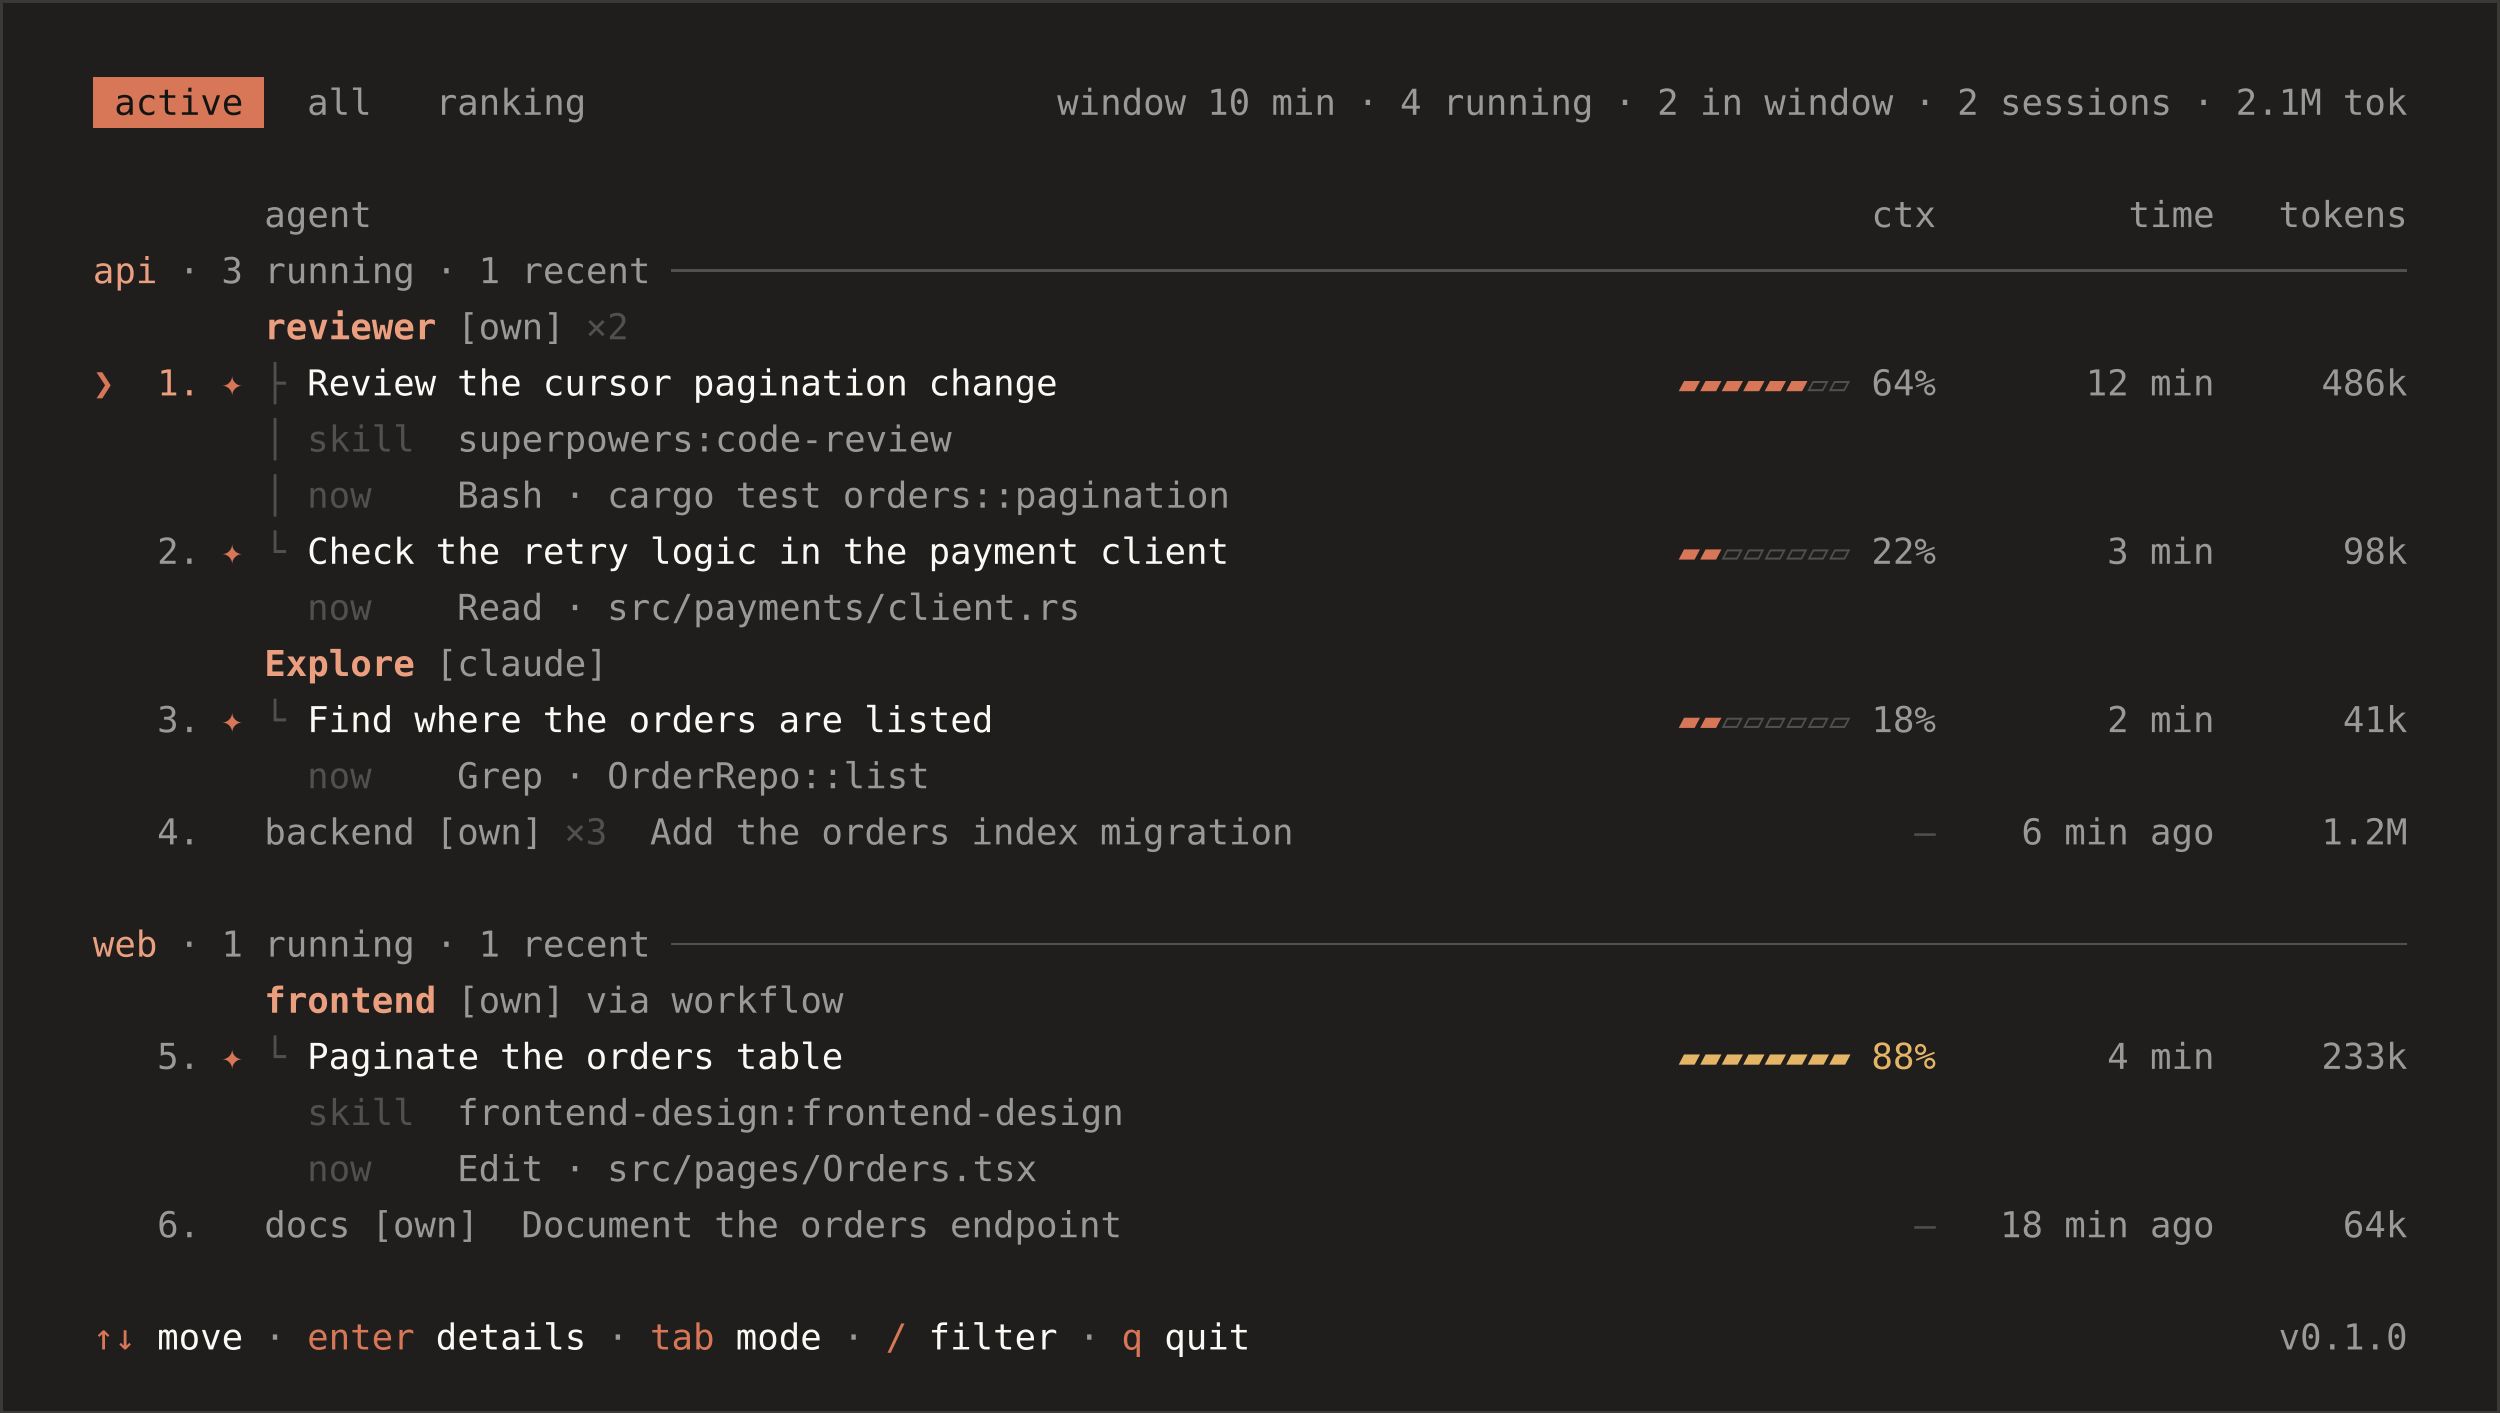
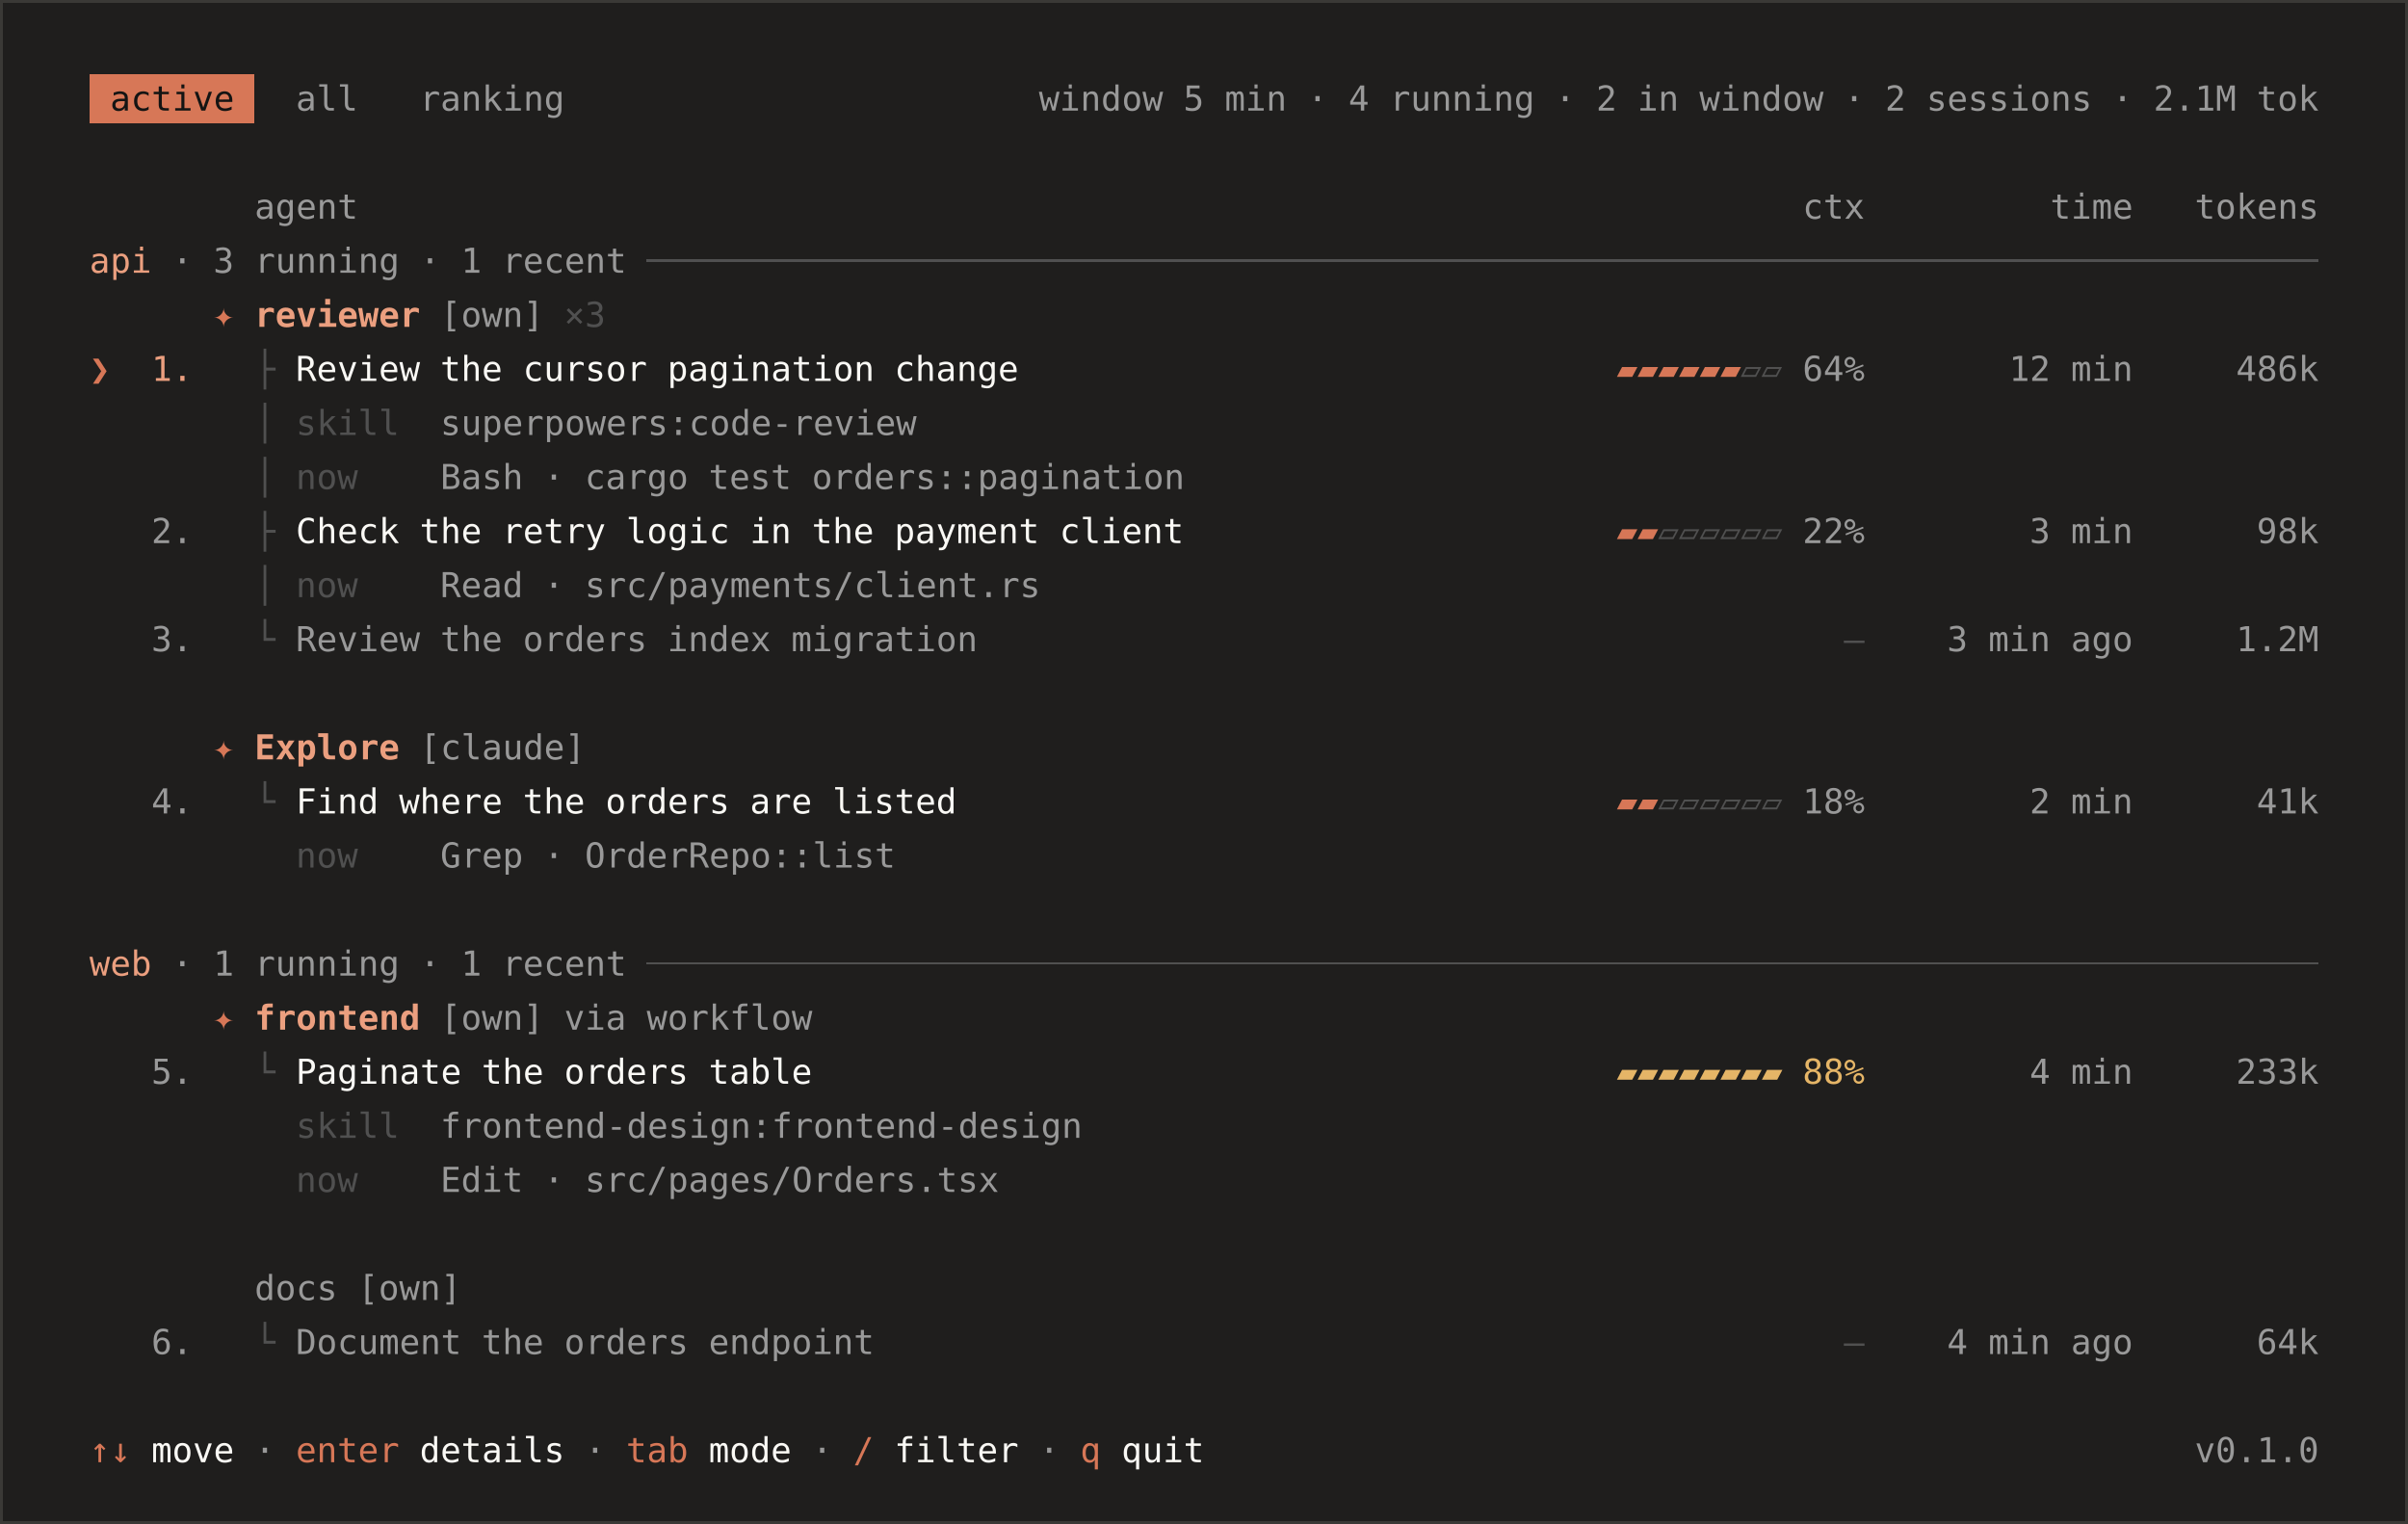
- <svg xmlns="http://www.w3.org/2000/svg" shape-rendering="crispEdges" width="980" height="554" viewBox="0 0 980 554">
-   <rect width="980" height="554" fill="#1f1e1d" />
-   <rect x="0.5" y="0.5" width="979" height="553" fill="none" stroke="#3a3936" />
+ <svg xmlns="http://www.w3.org/2000/svg" shape-rendering="crispEdges" width="980" height="620" viewBox="0 0 980 620">
+   <rect width="980" height="620" fill="#1f1e1d" />
+   <rect x="0.5" y="0.5" width="979" height="619" fill="none" stroke="#3a3936" />
  <g font-family="'IBM Plex Mono','JetBrains Mono',Menlo,'DejaVu Sans Mono',ui-monospace,monospace" font-size="14" xml:space="preserve">
    <rect x="36.4" y="30" width="67.2" height="20" fill="#d77757" />
    <text x="44.8" y="45" fill="#141413" textLength="50.4" lengthAdjust="spacing">active</text>
    <text x="120.4" y="45" fill="#999999" textLength="25.2" lengthAdjust="spacing">all</text>
    <text x="170.8" y="45" fill="#999999" textLength="58.8" lengthAdjust="spacing">ranking</text>
-     <text x="414.4" y="45" fill="#999999" textLength="50.4" lengthAdjust="spacing">window</text>
-     <text x="473.2" y="45" fill="#999999" textLength="16.8" lengthAdjust="spacing">10</text>
+     <text x="422.8" y="45" fill="#999999" textLength="50.4" lengthAdjust="spacing">window</text>
+     <text x="481.6" y="45" fill="#999999">5</text>
    <text x="498.4" y="45" fill="#999999" textLength="25.2" lengthAdjust="spacing">min</text>
    <text x="532.0" y="45" fill="#999999">·</text>
    <text x="548.8" y="45" fill="#999999">4</text>
    <text x="565.6" y="45" fill="#999999" textLength="58.8" lengthAdjust="spacing">running</text>
    <text x="632.8" y="45" fill="#999999">·</text>
    <text x="649.6" y="45" fill="#999999">2</text>
    <text x="666.4" y="45" fill="#999999" textLength="16.8" lengthAdjust="spacing">in</text>
    <text x="691.6" y="45" fill="#999999" textLength="50.4" lengthAdjust="spacing">window</text>
    <text x="750.4" y="45" fill="#999999">·</text>
    <text x="767.2" y="45" fill="#999999">2</text>
    <text x="784.0" y="45" fill="#999999" textLength="67.2" lengthAdjust="spacing">sessions</text>
    <text x="859.6" y="45" fill="#999999">·</text>
    <text x="876.4" y="45" fill="#999999" textLength="33.6" lengthAdjust="spacing">2.1M</text>
    <text x="918.4" y="45" fill="#999999" textLength="25.2" lengthAdjust="spacing">tok</text>
    <text x="103.6" y="89" fill="#999999" textLength="42.0" lengthAdjust="spacing">agent</text>
    <text x="733.6" y="89" fill="#999999" textLength="25.2" lengthAdjust="spacing">ctx</text>
    <text x="834.4" y="89" fill="#999999" textLength="33.6" lengthAdjust="spacing">time</text>
    <text x="893.2" y="89" fill="#999999" textLength="50.4" lengthAdjust="spacing">tokens</text>
    <text x="36.4" y="111" fill="#eb9f7f" textLength="25.2" lengthAdjust="spacing">api</text>
    <text x="70.0" y="111" fill="#999999">·</text>
    <text x="86.8" y="111" fill="#999999">3</text>
    <text x="103.6" y="111" fill="#999999" textLength="58.8" lengthAdjust="spacing">running</text>
    <text x="170.8" y="111" fill="#999999">·</text>
    <text x="187.6" y="111" fill="#999999">1</text>
    <text x="204.4" y="111" fill="#999999" textLength="50.4" lengthAdjust="spacing">recent</text>
    <line x1="263.2" y1="106" x2="943.6" y2="106" stroke="#505050" stroke-width="1" />
+     <text x="86.8" y="133" fill="#d77757">✦</text>
    <text x="103.6" y="133" fill="#eb9f7f" font-weight="700" textLength="67.2" lengthAdjust="spacing">reviewer</text>
    <text x="179.2" y="133" fill="#999999" textLength="42.0" lengthAdjust="spacing">[own]</text>
-     <text x="229.6" y="133" fill="#505050" textLength="16.8" lengthAdjust="spacing">×2</text>
+     <text x="229.6" y="133" fill="#505050" textLength="16.8" lengthAdjust="spacing">×3</text>
    <text x="36.4" y="155" fill="#d77757">❯</text>
    <text x="61.6" y="155" fill="#eb9f7f" textLength="16.8" lengthAdjust="spacing">1.</text>
-     <text x="86.8" y="155" fill="#d77757">✦</text>
    <text x="103.6" y="155" fill="#505050">├</text>
    <text x="120.4" y="155" fill="#faf9f5" textLength="50.4" lengthAdjust="spacing">Review</text>
    <text x="179.2" y="155" fill="#faf9f5" textLength="25.2" lengthAdjust="spacing">the</text>
    <text x="212.8" y="155" fill="#faf9f5" textLength="50.4" lengthAdjust="spacing">cursor</text>
    <text x="271.6" y="155" fill="#faf9f5" textLength="84.0" lengthAdjust="spacing">pagination</text>
    <text x="364.0" y="155" fill="#faf9f5" textLength="50.4" lengthAdjust="spacing">change</text>
    <text x="658.0" y="155" fill="#d77757" textLength="50.4" lengthAdjust="spacingAndGlyphs">▰▰▰▰▰▰</text>
    <text x="708.4" y="155" fill="#505050" textLength="16.8" lengthAdjust="spacingAndGlyphs">▱▱</text>
    <text x="733.6" y="155" fill="#999999" textLength="25.2" lengthAdjust="spacing">64%</text>
    <text x="817.6" y="155" fill="#999999" textLength="16.8" lengthAdjust="spacing">12</text>
    <text x="842.8" y="155" fill="#999999" textLength="25.2" lengthAdjust="spacing">min</text>
    <text x="910.0" y="155" fill="#999999" textLength="33.6" lengthAdjust="spacing">486k</text>
    <text x="103.6" y="177" fill="#505050">│</text>
    <text x="120.4" y="177" fill="#505050" textLength="42.0" lengthAdjust="spacing">skill</text>
    <text x="179.2" y="177" fill="#999999" textLength="193.2" lengthAdjust="spacing">superpowers:code-review</text>
    <text x="103.6" y="199" fill="#505050">│</text>
    <text x="120.4" y="199" fill="#505050" textLength="25.2" lengthAdjust="spacing">now</text>
    <text x="179.2" y="199" fill="#999999" textLength="33.6" lengthAdjust="spacing">Bash</text>
    <text x="221.2" y="199" fill="#999999">·</text>
    <text x="238.0" y="199" fill="#999999" textLength="42.0" lengthAdjust="spacing">cargo</text>
    <text x="288.4" y="199" fill="#999999" textLength="33.6" lengthAdjust="spacing">test</text>
    <text x="330.4" y="199" fill="#999999" textLength="151.2" lengthAdjust="spacing">orders::pagination</text>
    <text x="61.6" y="221" fill="#999999" textLength="16.8" lengthAdjust="spacing">2.</text>
-     <text x="86.8" y="221" fill="#d77757">✦</text>
-     <text x="103.6" y="221" fill="#505050">└</text>
+     <text x="103.6" y="221" fill="#505050">├</text>
    <text x="120.4" y="221" fill="#faf9f5" textLength="42.0" lengthAdjust="spacing">Check</text>
    <text x="170.8" y="221" fill="#faf9f5" textLength="25.2" lengthAdjust="spacing">the</text>
    <text x="204.4" y="221" fill="#faf9f5" textLength="42.0" lengthAdjust="spacing">retry</text>
    <text x="254.8" y="221" fill="#faf9f5" textLength="42.0" lengthAdjust="spacing">logic</text>
    <text x="305.2" y="221" fill="#faf9f5" textLength="16.8" lengthAdjust="spacing">in</text>
    <text x="330.4" y="221" fill="#faf9f5" textLength="25.2" lengthAdjust="spacing">the</text>
    <text x="364.0" y="221" fill="#faf9f5" textLength="58.8" lengthAdjust="spacing">payment</text>
    <text x="431.2" y="221" fill="#faf9f5" textLength="50.4" lengthAdjust="spacing">client</text>
    <text x="658.0" y="221" fill="#d77757" textLength="16.8" lengthAdjust="spacingAndGlyphs">▰▰</text>
    <text x="674.8" y="221" fill="#505050" textLength="50.4" lengthAdjust="spacingAndGlyphs">▱▱▱▱▱▱</text>
    <text x="733.6" y="221" fill="#999999" textLength="25.2" lengthAdjust="spacing">22%</text>
    <text x="826.0" y="221" fill="#999999">3</text>
    <text x="842.8" y="221" fill="#999999" textLength="25.2" lengthAdjust="spacing">min</text>
    <text x="918.4" y="221" fill="#999999" textLength="25.2" lengthAdjust="spacing">98k</text>
+     <text x="103.6" y="243" fill="#505050">│</text>
    <text x="120.4" y="243" fill="#505050" textLength="25.2" lengthAdjust="spacing">now</text>
    <text x="179.2" y="243" fill="#999999" textLength="33.6" lengthAdjust="spacing">Read</text>
    <text x="221.2" y="243" fill="#999999">·</text>
    <text x="238.0" y="243" fill="#999999" textLength="184.8" lengthAdjust="spacing">src/payments/client.rs</text>
-     <text x="103.6" y="265" fill="#eb9f7f" font-weight="700" textLength="58.8" lengthAdjust="spacing">Explore</text>
-     <text x="170.8" y="265" fill="#999999" textLength="67.2" lengthAdjust="spacing">[claude]</text>
-     <text x="61.6" y="287" fill="#999999" textLength="16.8" lengthAdjust="spacing">3.</text>
-     <text x="86.8" y="287" fill="#d77757">✦</text>
-     <text x="103.6" y="287" fill="#505050">└</text>
-     <text x="120.4" y="287" fill="#faf9f5" textLength="33.6" lengthAdjust="spacing">Find</text>
-     <text x="162.4" y="287" fill="#faf9f5" textLength="42.0" lengthAdjust="spacing">where</text>
-     <text x="212.8" y="287" fill="#faf9f5" textLength="25.2" lengthAdjust="spacing">the</text>
-     <text x="246.4" y="287" fill="#faf9f5" textLength="50.4" lengthAdjust="spacing">orders</text>
-     <text x="305.2" y="287" fill="#faf9f5" textLength="25.2" lengthAdjust="spacing">are</text>
-     <text x="338.8" y="287" fill="#faf9f5" textLength="50.4" lengthAdjust="spacing">listed</text>
-     <text x="658.0" y="287" fill="#d77757" textLength="16.8" lengthAdjust="spacingAndGlyphs">▰▰</text>
-     <text x="674.8" y="287" fill="#505050" textLength="50.4" lengthAdjust="spacingAndGlyphs">▱▱▱▱▱▱</text>
-     <text x="733.6" y="287" fill="#999999" textLength="25.2" lengthAdjust="spacing">18%</text>
-     <text x="826.0" y="287" fill="#999999">2</text>
-     <text x="842.8" y="287" fill="#999999" textLength="25.2" lengthAdjust="spacing">min</text>
-     <text x="918.4" y="287" fill="#999999" textLength="25.2" lengthAdjust="spacing">41k</text>
-     <text x="120.4" y="309" fill="#505050" textLength="25.2" lengthAdjust="spacing">now</text>
-     <text x="179.2" y="309" fill="#999999" textLength="33.6" lengthAdjust="spacing">Grep</text>
-     <text x="221.2" y="309" fill="#999999">·</text>
-     <text x="238.0" y="309" fill="#999999" textLength="126.0" lengthAdjust="spacing">OrderRepo::list</text>
+     <text x="61.6" y="265" fill="#999999" textLength="16.8" lengthAdjust="spacing">3.</text>
+     <text x="103.6" y="265" fill="#505050">└</text>
+     <text x="120.4" y="265" fill="#999999" textLength="50.4" lengthAdjust="spacing">Review</text>
+     <text x="179.2" y="265" fill="#999999" textLength="25.2" lengthAdjust="spacing">the</text>
+     <text x="212.8" y="265" fill="#999999" textLength="50.4" lengthAdjust="spacing">orders</text>
+     <text x="271.6" y="265" fill="#999999" textLength="42.0" lengthAdjust="spacing">index</text>
+     <text x="322.0" y="265" fill="#999999" textLength="75.6" lengthAdjust="spacing">migration</text>
+     <text x="750.4" y="265" fill="#505050">—</text>
+     <text x="792.4" y="265" fill="#999999">3</text>
+     <text x="809.2" y="265" fill="#999999" textLength="25.2" lengthAdjust="spacing">min</text>
+     <text x="842.8" y="265" fill="#999999" textLength="25.2" lengthAdjust="spacing">ago</text>
+     <text x="910.0" y="265" fill="#999999" textLength="33.6" lengthAdjust="spacing">1.2M</text>
+     <text x="86.8" y="309" fill="#d77757">✦</text>
+     <text x="103.6" y="309" fill="#eb9f7f" font-weight="700" textLength="58.8" lengthAdjust="spacing">Explore</text>
+     <text x="170.8" y="309" fill="#999999" textLength="67.2" lengthAdjust="spacing">[claude]</text>
    <text x="61.6" y="331" fill="#999999" textLength="16.8" lengthAdjust="spacing">4.</text>
-     <text x="103.6" y="331" fill="#999999" textLength="58.8" lengthAdjust="spacing">backend</text>
-     <text x="170.8" y="331" fill="#999999" textLength="42.0" lengthAdjust="spacing">[own]</text>
-     <text x="221.2" y="331" fill="#505050" textLength="16.8" lengthAdjust="spacing">×3</text>
-     <text x="254.8" y="331" fill="#999999" textLength="25.2" lengthAdjust="spacing">Add</text>
-     <text x="288.4" y="331" fill="#999999" textLength="25.2" lengthAdjust="spacing">the</text>
-     <text x="322.0" y="331" fill="#999999" textLength="50.4" lengthAdjust="spacing">orders</text>
-     <text x="380.8" y="331" fill="#999999" textLength="42.0" lengthAdjust="spacing">index</text>
-     <text x="431.2" y="331" fill="#999999" textLength="75.6" lengthAdjust="spacing">migration</text>
-     <text x="750.4" y="331" fill="#505050">—</text>
-     <text x="792.4" y="331" fill="#999999">6</text>
-     <text x="809.2" y="331" fill="#999999" textLength="25.2" lengthAdjust="spacing">min</text>
-     <text x="842.8" y="331" fill="#999999" textLength="25.2" lengthAdjust="spacing">ago</text>
-     <text x="910.0" y="331" fill="#999999" textLength="33.6" lengthAdjust="spacing">1.2M</text>
-     <text x="36.4" y="375" fill="#eb9f7f" textLength="25.2" lengthAdjust="spacing">web</text>
-     <text x="70.0" y="375" fill="#999999">·</text>
-     <text x="86.8" y="375" fill="#999999">1</text>
-     <text x="103.6" y="375" fill="#999999" textLength="58.8" lengthAdjust="spacing">running</text>
-     <text x="170.8" y="375" fill="#999999">·</text>
-     <text x="187.6" y="375" fill="#999999">1</text>
-     <text x="204.4" y="375" fill="#999999" textLength="50.4" lengthAdjust="spacing">recent</text>
-     <line x1="263.2" y1="370" x2="943.6" y2="370" stroke="#505050" stroke-width="1" />
-     <text x="103.6" y="397" fill="#eb9f7f" font-weight="700" textLength="67.2" lengthAdjust="spacing">frontend</text>
-     <text x="179.2" y="397" fill="#999999" textLength="42.0" lengthAdjust="spacing">[own]</text>
-     <text x="229.6" y="397" fill="#999999" textLength="25.2" lengthAdjust="spacing">via</text>
-     <text x="263.2" y="397" fill="#999999" textLength="67.2" lengthAdjust="spacing">workflow</text>
-     <text x="61.6" y="419" fill="#999999" textLength="16.8" lengthAdjust="spacing">5.</text>
+     <text x="103.6" y="331" fill="#505050">└</text>
+     <text x="120.4" y="331" fill="#faf9f5" textLength="33.6" lengthAdjust="spacing">Find</text>
+     <text x="162.4" y="331" fill="#faf9f5" textLength="42.0" lengthAdjust="spacing">where</text>
+     <text x="212.8" y="331" fill="#faf9f5" textLength="25.2" lengthAdjust="spacing">the</text>
+     <text x="246.4" y="331" fill="#faf9f5" textLength="50.4" lengthAdjust="spacing">orders</text>
+     <text x="305.2" y="331" fill="#faf9f5" textLength="25.2" lengthAdjust="spacing">are</text>
+     <text x="338.8" y="331" fill="#faf9f5" textLength="50.4" lengthAdjust="spacing">listed</text>
+     <text x="658.0" y="331" fill="#d77757" textLength="16.8" lengthAdjust="spacingAndGlyphs">▰▰</text>
+     <text x="674.8" y="331" fill="#505050" textLength="50.4" lengthAdjust="spacingAndGlyphs">▱▱▱▱▱▱</text>
+     <text x="733.6" y="331" fill="#999999" textLength="25.2" lengthAdjust="spacing">18%</text>
+     <text x="826.0" y="331" fill="#999999">2</text>
+     <text x="842.8" y="331" fill="#999999" textLength="25.2" lengthAdjust="spacing">min</text>
+     <text x="918.4" y="331" fill="#999999" textLength="25.2" lengthAdjust="spacing">41k</text>
+     <text x="120.4" y="353" fill="#505050" textLength="25.2" lengthAdjust="spacing">now</text>
+     <text x="179.2" y="353" fill="#999999" textLength="33.6" lengthAdjust="spacing">Grep</text>
+     <text x="221.2" y="353" fill="#999999">·</text>
+     <text x="238.0" y="353" fill="#999999" textLength="126.0" lengthAdjust="spacing">OrderRepo::list</text>
+     <text x="36.4" y="397" fill="#eb9f7f" textLength="25.2" lengthAdjust="spacing">web</text>
+     <text x="70.0" y="397" fill="#999999">·</text>
+     <text x="86.8" y="397" fill="#999999">1</text>
+     <text x="103.6" y="397" fill="#999999" textLength="58.8" lengthAdjust="spacing">running</text>
+     <text x="170.8" y="397" fill="#999999">·</text>
+     <text x="187.6" y="397" fill="#999999">1</text>
+     <text x="204.4" y="397" fill="#999999" textLength="50.4" lengthAdjust="spacing">recent</text>
+     <line x1="263.2" y1="392" x2="943.6" y2="392" stroke="#505050" stroke-width="1" />
    <text x="86.8" y="419" fill="#d77757">✦</text>
-     <text x="103.6" y="419" fill="#505050">└</text>
-     <text x="120.4" y="419" fill="#faf9f5" textLength="67.2" lengthAdjust="spacing">Paginate</text>
-     <text x="196.0" y="419" fill="#faf9f5" textLength="25.2" lengthAdjust="spacing">the</text>
-     <text x="229.6" y="419" fill="#faf9f5" textLength="50.4" lengthAdjust="spacing">orders</text>
-     <text x="288.4" y="419" fill="#faf9f5" textLength="42.0" lengthAdjust="spacing">table</text>
-     <text x="658.0" y="419" fill="#e5b567" textLength="67.2" lengthAdjust="spacingAndGlyphs">▰▰▰▰▰▰▰▰</text>
-     <text x="733.6" y="419" fill="#e5b567" textLength="25.2" lengthAdjust="spacing">88%</text>
-     <text x="826.0" y="419" fill="#999999">4</text>
-     <text x="842.8" y="419" fill="#999999" textLength="25.2" lengthAdjust="spacing">min</text>
-     <text x="910.0" y="419" fill="#999999" textLength="33.6" lengthAdjust="spacing">233k</text>
-     <text x="120.4" y="441" fill="#505050" textLength="42.0" lengthAdjust="spacing">skill</text>
-     <text x="179.2" y="441" fill="#999999" textLength="260.4" lengthAdjust="spacing">frontend-design:frontend-design</text>
-     <text x="120.4" y="463" fill="#505050" textLength="25.2" lengthAdjust="spacing">now</text>
-     <text x="179.2" y="463" fill="#999999" textLength="33.6" lengthAdjust="spacing">Edit</text>
-     <text x="221.2" y="463" fill="#999999">·</text>
-     <text x="238.0" y="463" fill="#999999" textLength="168.0" lengthAdjust="spacing">src/pages/Orders.tsx</text>
-     <text x="61.6" y="485" fill="#999999" textLength="16.8" lengthAdjust="spacing">6.</text>
-     <text x="103.6" y="485" fill="#999999" textLength="33.6" lengthAdjust="spacing">docs</text>
-     <text x="145.6" y="485" fill="#999999" textLength="42.0" lengthAdjust="spacing">[own]</text>
-     <text x="204.4" y="485" fill="#999999" textLength="67.2" lengthAdjust="spacing">Document</text>
-     <text x="280.0" y="485" fill="#999999" textLength="25.2" lengthAdjust="spacing">the</text>
-     <text x="313.6" y="485" fill="#999999" textLength="50.4" lengthAdjust="spacing">orders</text>
-     <text x="372.4" y="485" fill="#999999" textLength="67.2" lengthAdjust="spacing">endpoint</text>
-     <text x="750.4" y="485" fill="#505050">—</text>
-     <text x="784.0" y="485" fill="#999999" textLength="16.8" lengthAdjust="spacing">18</text>
-     <text x="809.2" y="485" fill="#999999" textLength="25.2" lengthAdjust="spacing">min</text>
-     <text x="842.8" y="485" fill="#999999" textLength="25.2" lengthAdjust="spacing">ago</text>
-     <text x="918.4" y="485" fill="#999999" textLength="25.2" lengthAdjust="spacing">64k</text>
-     <text x="36.4" y="529" fill="#d77757" textLength="16.8" lengthAdjust="spacing">↑↓</text>
-     <text x="61.6" y="529" fill="#faf9f5" textLength="33.6" lengthAdjust="spacing">move</text>
-     <text x="103.6" y="529" fill="#999999">·</text>
-     <text x="120.4" y="529" fill="#d77757" textLength="42.0" lengthAdjust="spacing">enter</text>
-     <text x="170.8" y="529" fill="#faf9f5" textLength="58.8" lengthAdjust="spacing">details</text>
-     <text x="238.0" y="529" fill="#999999">·</text>
-     <text x="254.8" y="529" fill="#d77757" textLength="25.2" lengthAdjust="spacing">tab</text>
-     <text x="288.4" y="529" fill="#faf9f5" textLength="33.6" lengthAdjust="spacing">mode</text>
-     <text x="330.4" y="529" fill="#999999">·</text>
-     <text x="347.2" y="529" fill="#d77757">/</text>
-     <text x="364.0" y="529" fill="#faf9f5" textLength="50.4" lengthAdjust="spacing">filter</text>
-     <text x="422.8" y="529" fill="#999999">·</text>
-     <text x="439.6" y="529" fill="#d77757">q</text>
-     <text x="456.4" y="529" fill="#faf9f5" textLength="33.6" lengthAdjust="spacing">quit</text>
-     <text x="893.2" y="529" fill="#999999" textLength="50.4" lengthAdjust="spacing">v0.1.0</text>
+     <text x="103.6" y="419" fill="#eb9f7f" font-weight="700" textLength="67.2" lengthAdjust="spacing">frontend</text>
+     <text x="179.2" y="419" fill="#999999" textLength="42.0" lengthAdjust="spacing">[own]</text>
+     <text x="229.6" y="419" fill="#999999" textLength="25.2" lengthAdjust="spacing">via</text>
+     <text x="263.2" y="419" fill="#999999" textLength="67.2" lengthAdjust="spacing">workflow</text>
+     <text x="61.6" y="441" fill="#999999" textLength="16.8" lengthAdjust="spacing">5.</text>
+     <text x="103.6" y="441" fill="#505050">└</text>
+     <text x="120.4" y="441" fill="#faf9f5" textLength="67.2" lengthAdjust="spacing">Paginate</text>
+     <text x="196.0" y="441" fill="#faf9f5" textLength="25.2" lengthAdjust="spacing">the</text>
+     <text x="229.6" y="441" fill="#faf9f5" textLength="50.4" lengthAdjust="spacing">orders</text>
+     <text x="288.4" y="441" fill="#faf9f5" textLength="42.0" lengthAdjust="spacing">table</text>
+     <text x="658.0" y="441" fill="#e5b567" textLength="67.2" lengthAdjust="spacingAndGlyphs">▰▰▰▰▰▰▰▰</text>
+     <text x="733.6" y="441" fill="#e5b567" textLength="25.2" lengthAdjust="spacing">88%</text>
+     <text x="826.0" y="441" fill="#999999">4</text>
+     <text x="842.8" y="441" fill="#999999" textLength="25.2" lengthAdjust="spacing">min</text>
+     <text x="910.0" y="441" fill="#999999" textLength="33.6" lengthAdjust="spacing">233k</text>
+     <text x="120.4" y="463" fill="#505050" textLength="42.0" lengthAdjust="spacing">skill</text>
+     <text x="179.2" y="463" fill="#999999" textLength="260.4" lengthAdjust="spacing">frontend-design:frontend-design</text>
+     <text x="120.4" y="485" fill="#505050" textLength="25.2" lengthAdjust="spacing">now</text>
+     <text x="179.2" y="485" fill="#999999" textLength="33.6" lengthAdjust="spacing">Edit</text>
+     <text x="221.2" y="485" fill="#999999">·</text>
+     <text x="238.0" y="485" fill="#999999" textLength="168.0" lengthAdjust="spacing">src/pages/Orders.tsx</text>
+     <text x="103.6" y="529" fill="#999999" textLength="33.6" lengthAdjust="spacing">docs</text>
+     <text x="145.6" y="529" fill="#999999" textLength="42.0" lengthAdjust="spacing">[own]</text>
+     <text x="61.6" y="551" fill="#999999" textLength="16.8" lengthAdjust="spacing">6.</text>
+     <text x="103.6" y="551" fill="#505050">└</text>
+     <text x="120.4" y="551" fill="#999999" textLength="67.2" lengthAdjust="spacing">Document</text>
+     <text x="196.0" y="551" fill="#999999" textLength="25.2" lengthAdjust="spacing">the</text>
+     <text x="229.6" y="551" fill="#999999" textLength="50.4" lengthAdjust="spacing">orders</text>
+     <text x="288.4" y="551" fill="#999999" textLength="67.2" lengthAdjust="spacing">endpoint</text>
+     <text x="750.4" y="551" fill="#505050">—</text>
+     <text x="792.4" y="551" fill="#999999">4</text>
+     <text x="809.2" y="551" fill="#999999" textLength="25.2" lengthAdjust="spacing">min</text>
+     <text x="842.8" y="551" fill="#999999" textLength="25.2" lengthAdjust="spacing">ago</text>
+     <text x="918.4" y="551" fill="#999999" textLength="25.2" lengthAdjust="spacing">64k</text>
+     <text x="36.4" y="595" fill="#d77757" textLength="16.8" lengthAdjust="spacing">↑↓</text>
+     <text x="61.6" y="595" fill="#faf9f5" textLength="33.6" lengthAdjust="spacing">move</text>
+     <text x="103.6" y="595" fill="#999999">·</text>
+     <text x="120.4" y="595" fill="#d77757" textLength="42.0" lengthAdjust="spacing">enter</text>
+     <text x="170.8" y="595" fill="#faf9f5" textLength="58.8" lengthAdjust="spacing">details</text>
+     <text x="238.0" y="595" fill="#999999">·</text>
+     <text x="254.8" y="595" fill="#d77757" textLength="25.2" lengthAdjust="spacing">tab</text>
+     <text x="288.4" y="595" fill="#faf9f5" textLength="33.6" lengthAdjust="spacing">mode</text>
+     <text x="330.4" y="595" fill="#999999">·</text>
+     <text x="347.2" y="595" fill="#d77757">/</text>
+     <text x="364.0" y="595" fill="#faf9f5" textLength="50.4" lengthAdjust="spacing">filter</text>
+     <text x="422.8" y="595" fill="#999999">·</text>
+     <text x="439.6" y="595" fill="#d77757">q</text>
+     <text x="456.4" y="595" fill="#faf9f5" textLength="33.6" lengthAdjust="spacing">quit</text>
+     <text x="893.2" y="595" fill="#999999" textLength="50.4" lengthAdjust="spacing">v0.1.0</text>
  </g>
</svg>
